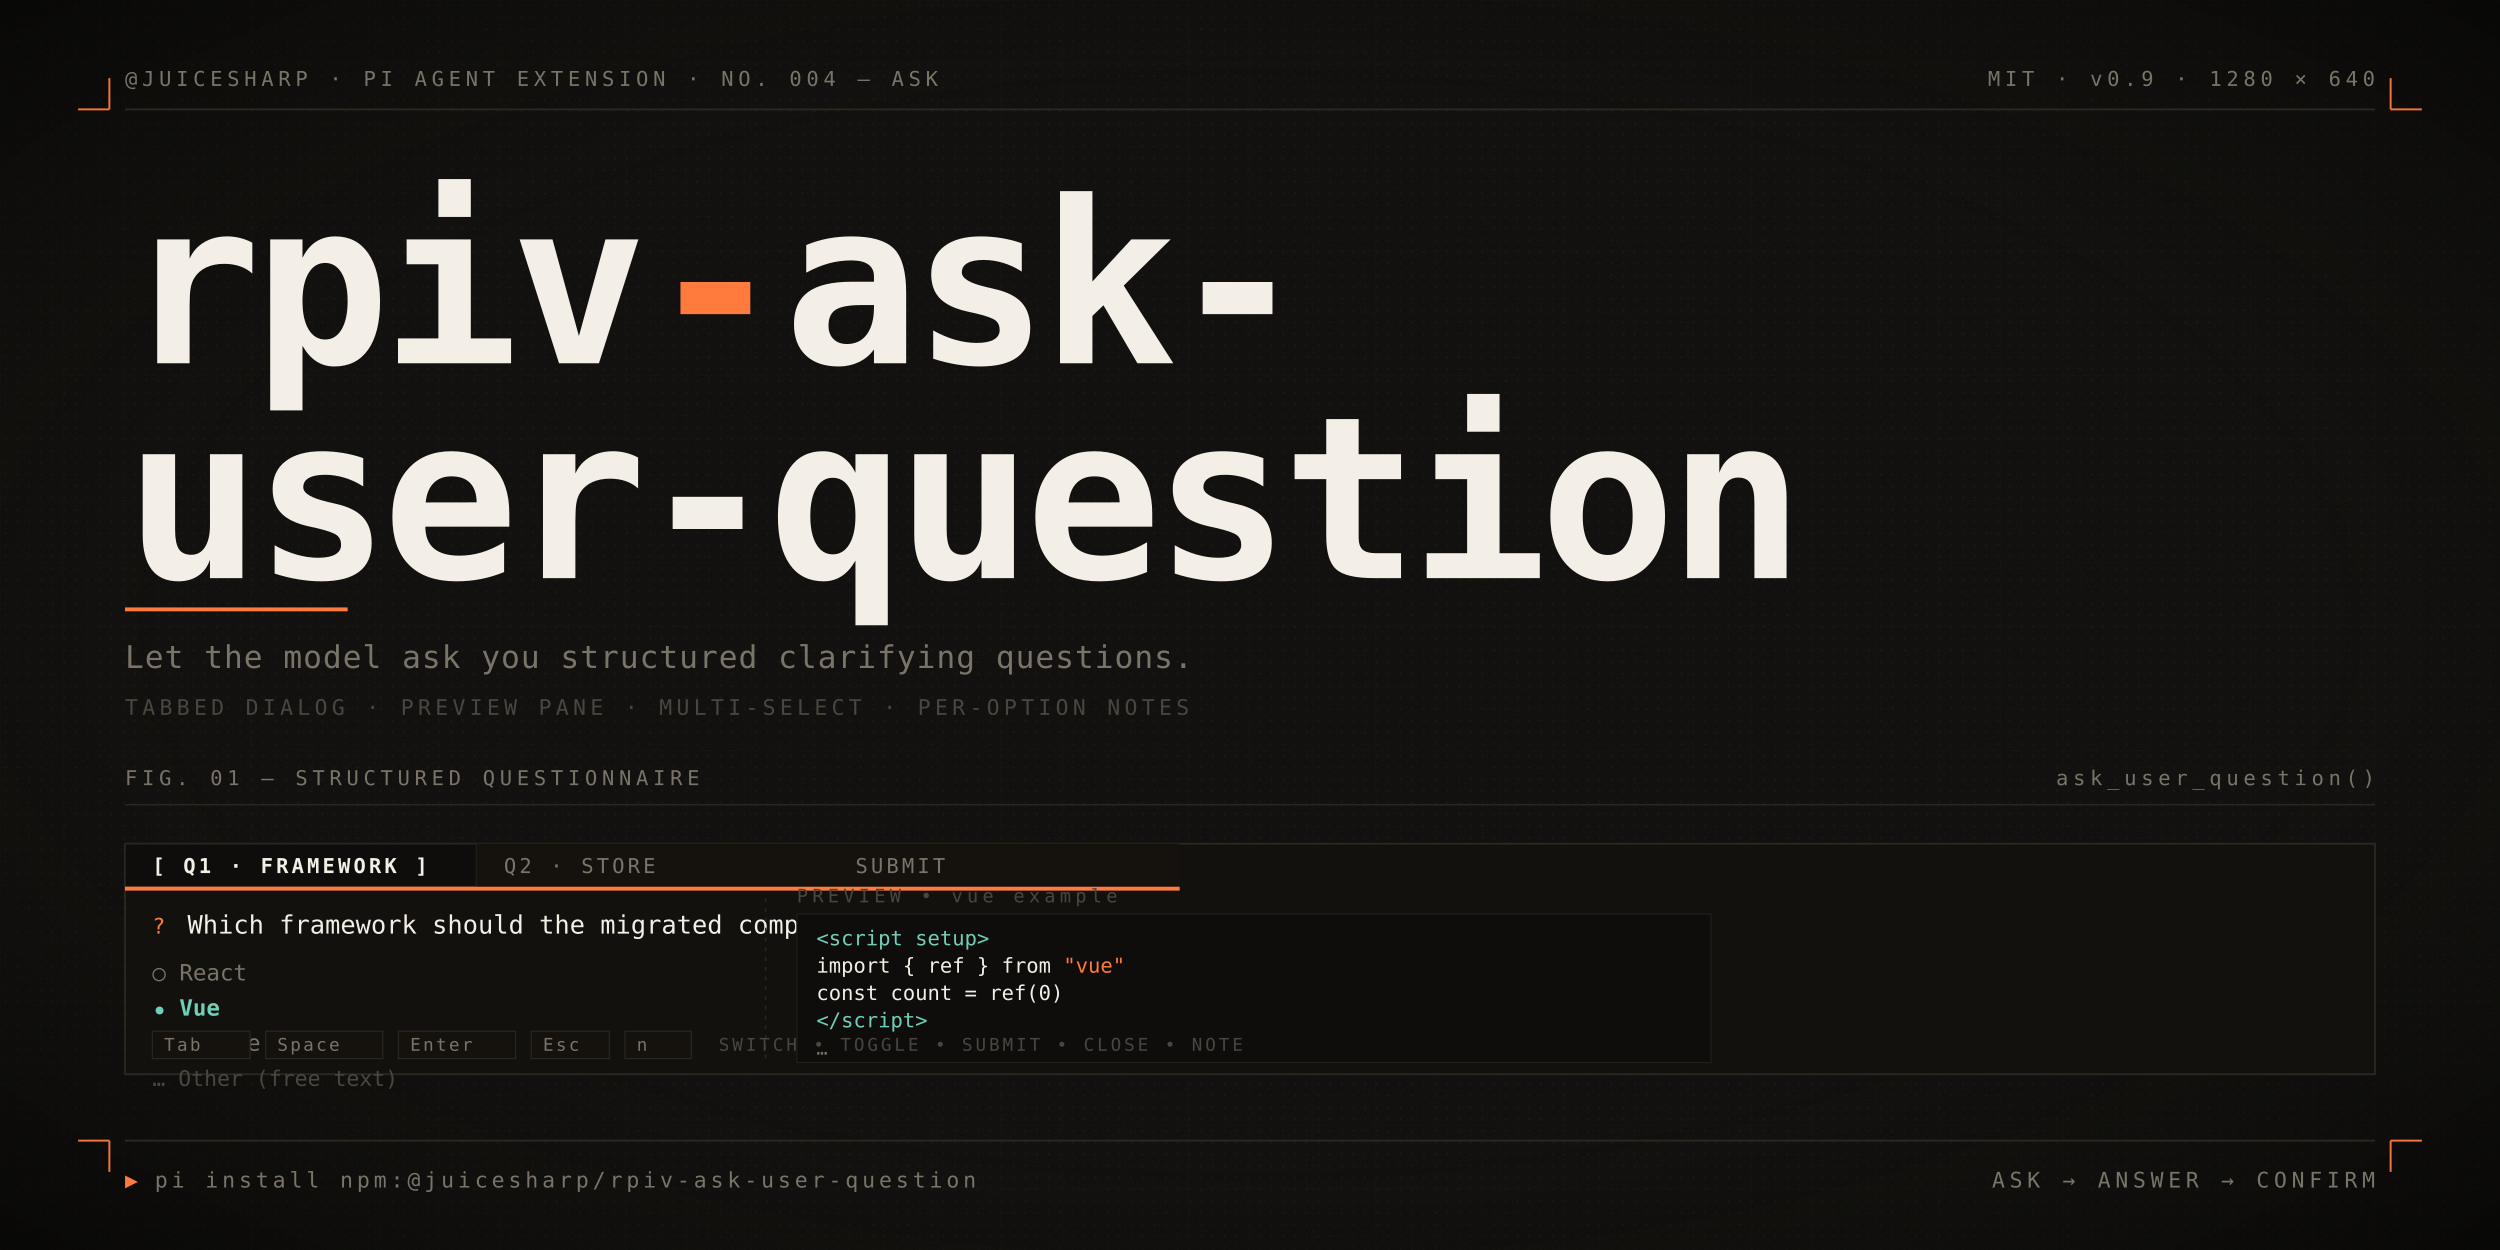
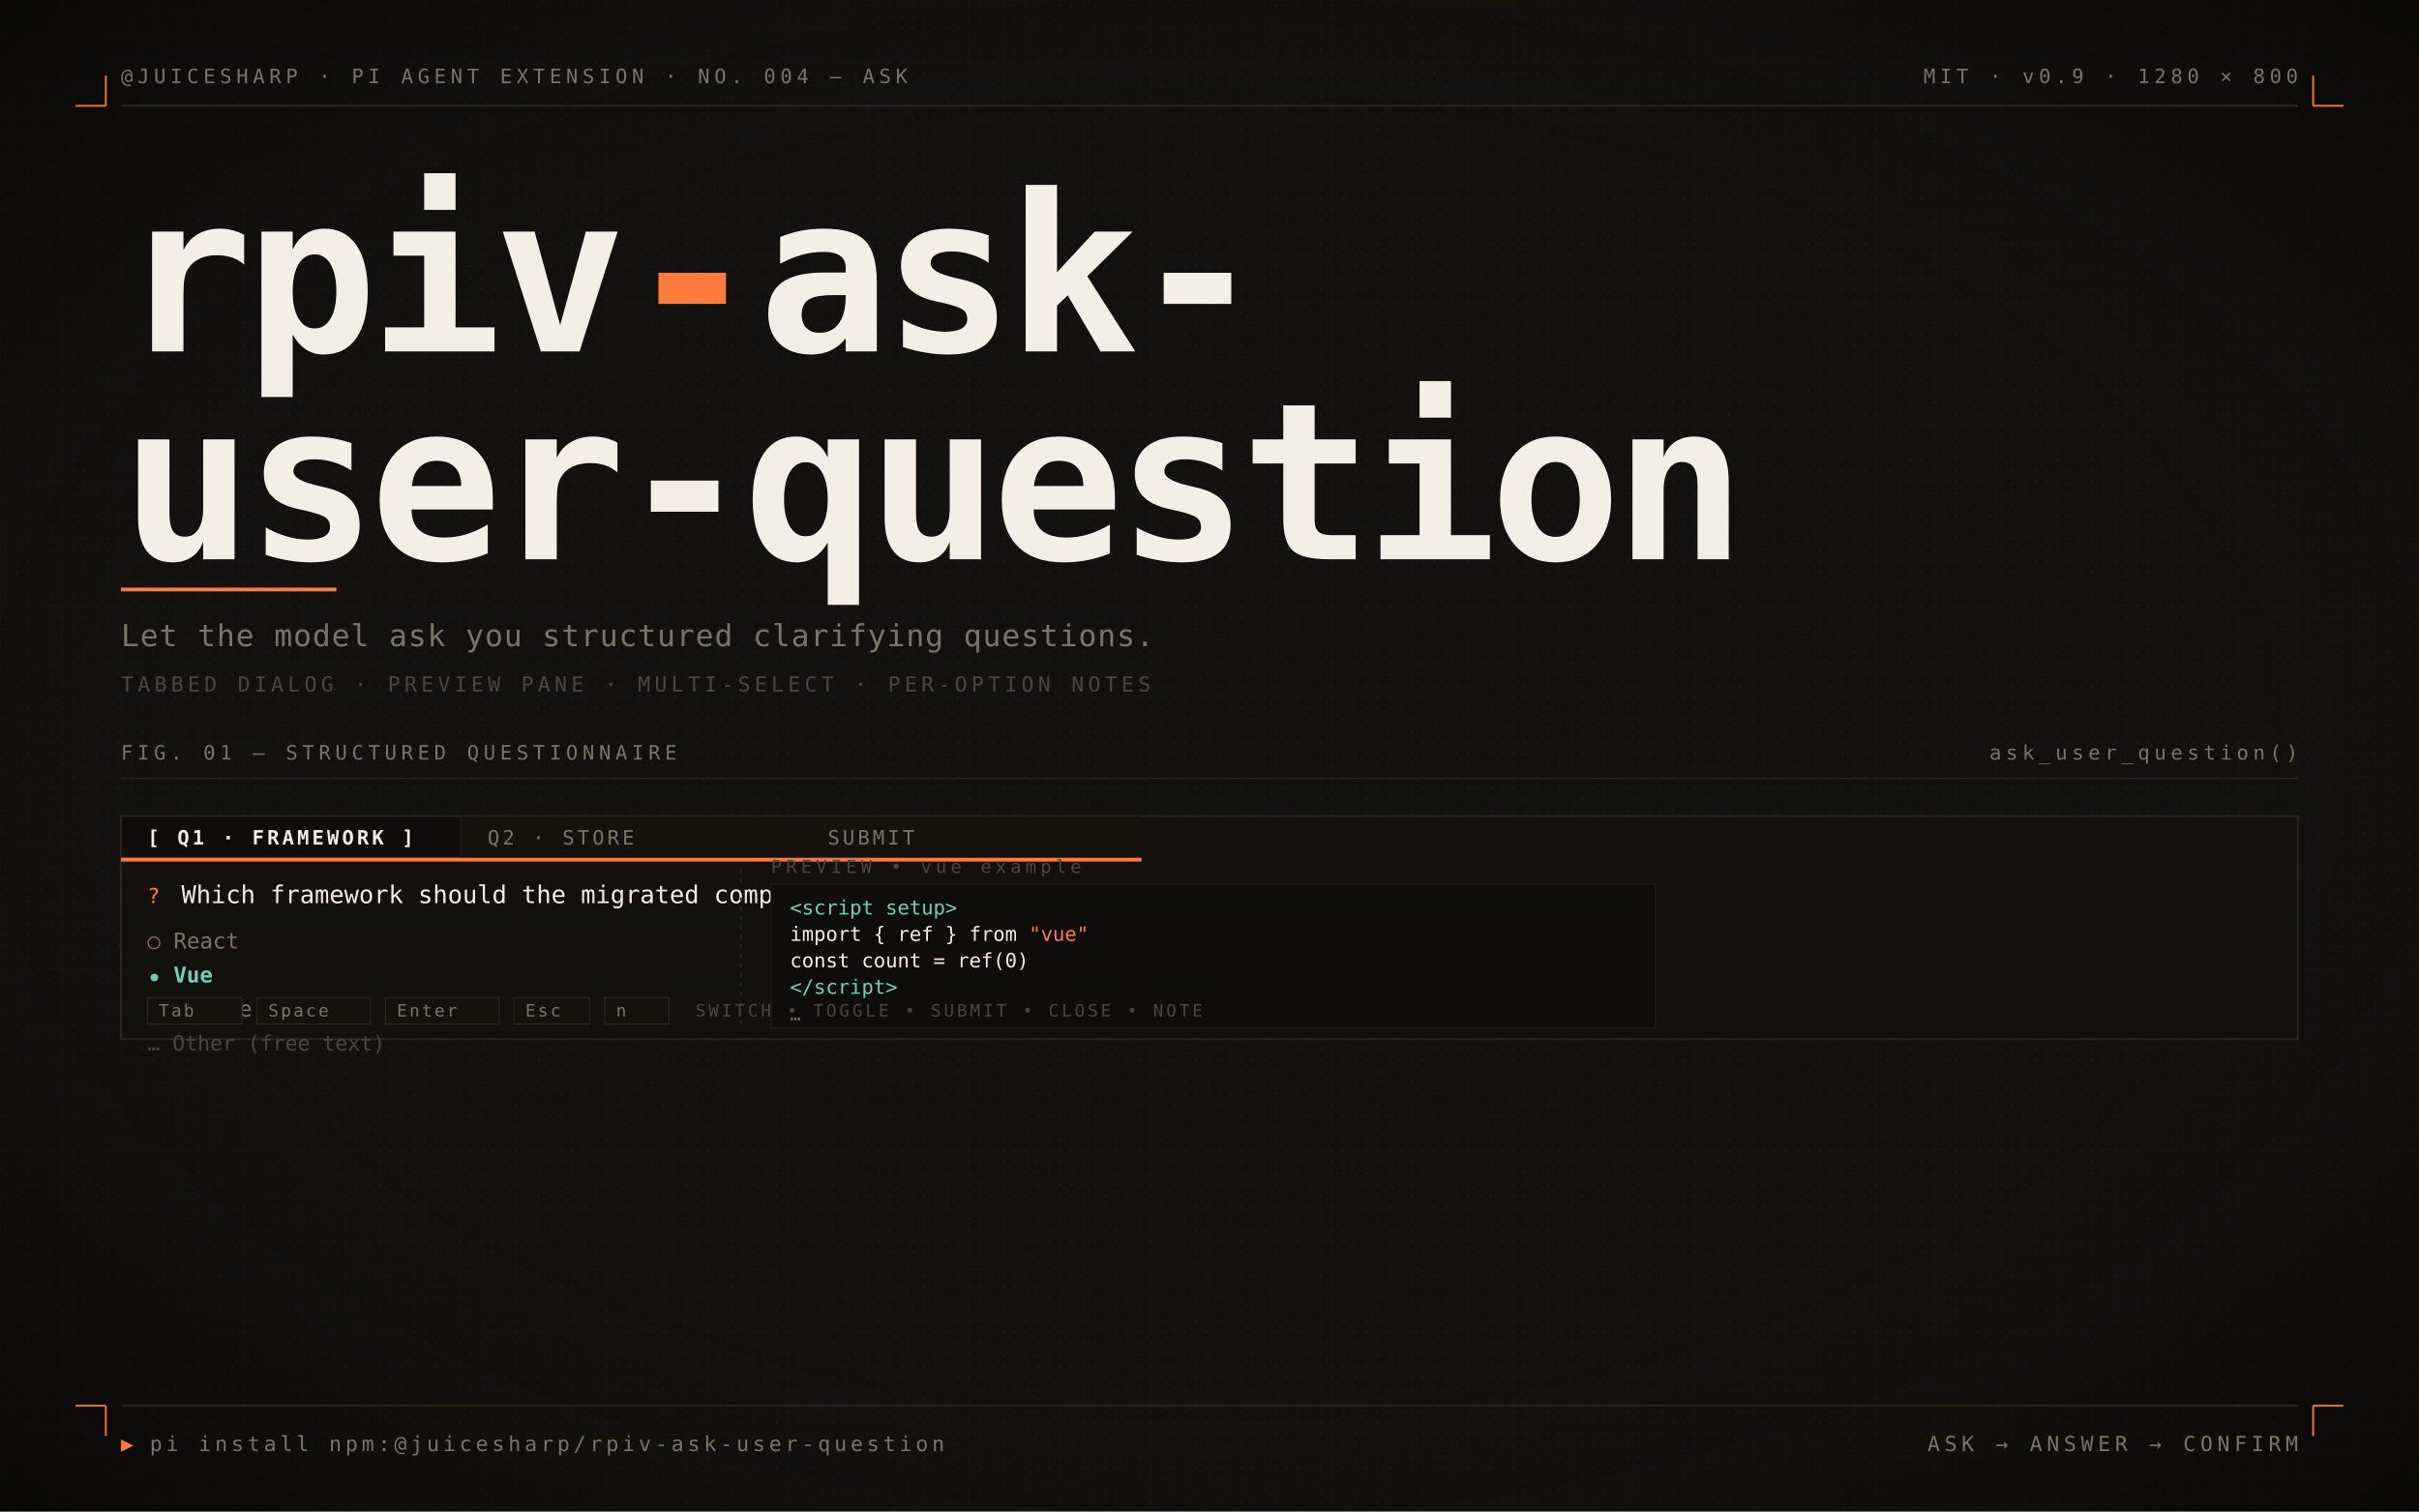
- <svg xmlns="http://www.w3.org/2000/svg" viewBox="0 0 1280 640" role="img" aria-label="rpiv-ask-user-question — Structured clarifying questions instead of guessing" preserveAspectRatio="xMidYMid meet">
+ <svg xmlns="http://www.w3.org/2000/svg" viewBox="0 0 1280 800" role="img" aria-label="rpiv-ask-user-question — Structured clarifying questions instead of guessing" preserveAspectRatio="xMidYMid meet">
  <defs>
    <style>
      .mono   { font-family: 'JetBrains Mono', 'Fira Code', 'SFMono-Regular', ui-monospace, Menlo, Consolas, monospace; }
      .ink    { fill: #F4EFE6; }
      .paper  { fill: #0E0D0B; }
      .muted  { fill: #7A7468; }
      .dim    { fill: #4A463F; }
      .accent { fill: #FF7A3D; }
      .mint   { fill: #6FD0B8; }
      .rule   { stroke: #2A2620; }
      .rule-bright { stroke: #FF7A3D; }
    </style>
    <filter id="grain" x="0" y="0" width="100%" height="100%">
      <feTurbulence type="fractalNoise" baseFrequency="1.4" numOctaves="2" seed="17" />
      <feColorMatrix values="0 0 0 0 0.96                              0 0 0 0 0.94                              0 0 0 0 0.88                              0 0 0 0.06 0" />
    </filter>
    <pattern id="grid" width="32" height="32" patternUnits="userSpaceOnUse">
      <path d="M32 0 H0 V32" fill="none" stroke="#161411" stroke-width="0.5" />
    </pattern>
    <pattern id="dots" width="6" height="6" patternUnits="userSpaceOnUse">
      <circle cx="3" cy="3" r="0.6" fill="#231F1A" />
    </pattern>
    <radialGradient id="vignette" cx="50%" cy="50%" r="70%">
      <stop offset="60%" stop-color="#0E0D0B" stop-opacity="0" />
      <stop offset="100%" stop-color="#000" stop-opacity="0.55" />
    </radialGradient>
  </defs>
-   <rect width="1280" height="640" class="paper" />
-   <rect width="1280" height="640" fill="url(#grid)" opacity="0.55" />
-   <rect width="1280" height="640" fill="url(#dots)" opacity="0.4" />
-   <rect width="1280" height="640" filter="url(#grain)" opacity="0.5" />
-   <rect width="1280" height="640" fill="url(#vignette)" />
+   <rect width="1280" height="800" class="paper" />
+   <rect width="1280" height="800" fill="url(#grid)" opacity="0.55" />
+   <rect width="1280" height="800" fill="url(#dots)" opacity="0.4" />
+   <rect width="1280" height="800" filter="url(#grain)" opacity="0.5" />
+   <rect width="1280" height="800" fill="url(#vignette)" />
  <g class="rule-bright" stroke-width="1" fill="none" opacity="0.95">
    <path d="M40 56 L56 56 M56 40 L56 56" />
    <path d="M1240 56 L1224 56 M1224 40 L1224 56" />
-     <path d="M40 584 L56 584 M56 600 L56 584" />
-     <path d="M1240 584 L1224 584 M1224 600 L1224 584" />
+     <path d="M40 744 L56 744 M56 760 L56 744" />
+     <path d="M1240 744 L1224 744 M1224 760 L1224 744" />
  </g>
  <line x1="64" y1="56" x2="1216" y2="56" class="rule" stroke-width="1" />
  <text class="mono muted" x="64" y="44" font-size="10.5" letter-spacing="2.4">@JUICESHARP · PI AGENT EXTENSION · NO. 004 – ASK</text>
-   <text class="mono muted" x="1216" y="44" font-size="10.5" letter-spacing="2.4" text-anchor="end">MIT · v0.9 · 1280 × 640</text>
+   <text class="mono muted" x="1216" y="44" font-size="10.5" letter-spacing="2.4" text-anchor="end">MIT · v0.9 · 1280 × 800</text>
  <text class="mono ink" x="64" y="186" font-size="116" font-weight="700" letter-spacing="-4">rpiv<tspan class="accent">-</tspan>ask-</text>
  <text class="mono ink" x="64" y="296" font-size="116" font-weight="700" letter-spacing="-4">user-question</text>
  <line x1="64" y1="312" x2="178" y2="312" class="rule-bright" stroke-width="2" />
  <text class="mono muted" x="64" y="342" font-size="16" letter-spacing="0.5">Let the model ask you structured clarifying questions.</text>
  <text class="mono dim" x="64" y="366" font-size="11" letter-spacing="2.2">TABBED DIALOG · PREVIEW PANE · MULTI-SELECT · PER-OPTION NOTES</text>
  <text class="mono muted" x="64" y="402" font-size="10.5" letter-spacing="2.4">FIG. 01 — STRUCTURED QUESTIONNAIRE</text>
  <text class="mono muted" x="1216" y="402" font-size="10.5" letter-spacing="2.4" text-anchor="end">ask_user_question()</text>
  <line x1="64" y1="412" x2="1216" y2="412" class="rule" stroke-width="0.75" />
  <g transform="translate(64 432)">
    <rect x="0" y="0" width="1152" height="118" fill="#13110D" stroke="#2A2620" stroke-width="1" />
    <g>
      <rect x="0" y="0" width="180" height="22" fill="#0E0D0B" stroke="#2A2620" stroke-width="0.75" />
      <rect x="180" y="0" width="180" height="22" fill="#15120E" />
      <rect x="360" y="0" width="180" height="22" fill="#15120E" />
      <rect x="0" y="22" width="540" height="2" fill="#FF7A3D" />
      <text class="mono ink" x="14" y="15" font-size="10.5" letter-spacing="1.6" font-weight="700">[ Q1 · FRAMEWORK ]</text>
      <text class="mono muted" x="194" y="15" font-size="10.5" letter-spacing="1.6">  Q2 · STORE</text>
      <text class="mono muted" x="374" y="15" font-size="10.5" letter-spacing="1.6">  SUBMIT</text>
    </g>
    <text class="mono accent" x="14" y="46" font-size="11" letter-spacing="1.8">?</text>
    <text class="mono ink" x="32" y="46" font-size="13">Which framework should the migrated component target?</text>
    <g transform="translate(14 56)">
      <text class="mono muted" x="0" y="14" font-size="11.5">  ○ React</text>
      <text class="mono mint" x="0" y="32" font-size="11.5" font-weight="700">⏺ Vue</text>
      <text class="mono muted" x="0" y="50" font-size="11.5">  ○ Svelte</text>
      <text class="mono dim" x="0" y="68" font-size="11">  … Other (free text)</text>
    </g>
    <line x1="328" y1="28" x2="328" y2="110" class="rule" stroke-width="0.75" stroke-dasharray="2 3" />
    <g transform="translate(344 30)">
      <text class="mono dim" x="0" y="0" font-size="9.5" letter-spacing="2.2">PREVIEW • vue example</text>
      <rect x="0" y="6" width="468" height="76" fill="#0E0D0B" stroke="#221E18" stroke-width="0.6" />
      <text class="mono mint" x="10" y="22" font-size="10.5">&lt;script setup&gt;</text>
      <text class="mono ink" x="10" y="36" font-size="10.5">import { ref } from <tspan class="accent">"vue"</tspan>
      </text>
      <text class="mono ink" x="10" y="50" font-size="10.5">const count = ref(0)</text>
      <text class="mono mint" x="10" y="64" font-size="10.5">&lt;/script&gt;</text>
      <text class="mono muted" x="10" y="78" font-size="9.5">…</text>
    </g>
    <g transform="translate(14 96)">
      <rect x="0" y="0" width="50" height="14" fill="#15120E" stroke="#2A2620" stroke-width="0.6" />
      <rect x="58" y="0" width="60" height="14" fill="#15120E" stroke="#2A2620" stroke-width="0.6" />
      <rect x="126" y="0" width="60" height="14" fill="#15120E" stroke="#2A2620" stroke-width="0.6" />
      <rect x="194" y="0" width="40" height="14" fill="#15120E" stroke="#2A2620" stroke-width="0.6" />
      <rect x="242" y="0" width="34" height="14" fill="#15120E" stroke="#2A2620" stroke-width="0.6" />
      <text class="mono muted" x="6" y="10" font-size="9" letter-spacing="1.2">Tab</text>
      <text class="mono muted" x="64" y="10" font-size="9" letter-spacing="1.2">Space</text>
      <text class="mono muted" x="132" y="10" font-size="9" letter-spacing="1.2">Enter</text>
      <text class="mono muted" x="200" y="10" font-size="9" letter-spacing="1.2">Esc</text>
      <text class="mono muted" x="248" y="10" font-size="9" letter-spacing="1.2">n</text>
      <text class="mono dim" x="290" y="10" font-size="9" letter-spacing="1.5">SWITCH • TOGGLE • SUBMIT • CLOSE • NOTE</text>
    </g>
  </g>
-   <line x1="64" y1="584" x2="1216" y2="584" class="rule" stroke-width="1" />
-   <text class="mono muted" x="64" y="608" font-size="11" letter-spacing="2">
+   <line x1="64" y1="744" x2="1216" y2="744" class="rule" stroke-width="1" />
+   <text class="mono muted" x="64" y="768" font-size="11" letter-spacing="2">
    <tspan class="accent">▶</tspan>  pi install npm:@juicesharp/rpiv-ask-user-question
  </text>
-   <text class="mono muted" x="1216" y="608" font-size="11" letter-spacing="2.4" text-anchor="end">
+   <text class="mono muted" x="1216" y="768" font-size="11" letter-spacing="2.4" text-anchor="end">
    ASK → ANSWER → CONFIRM
  </text>
</svg>
